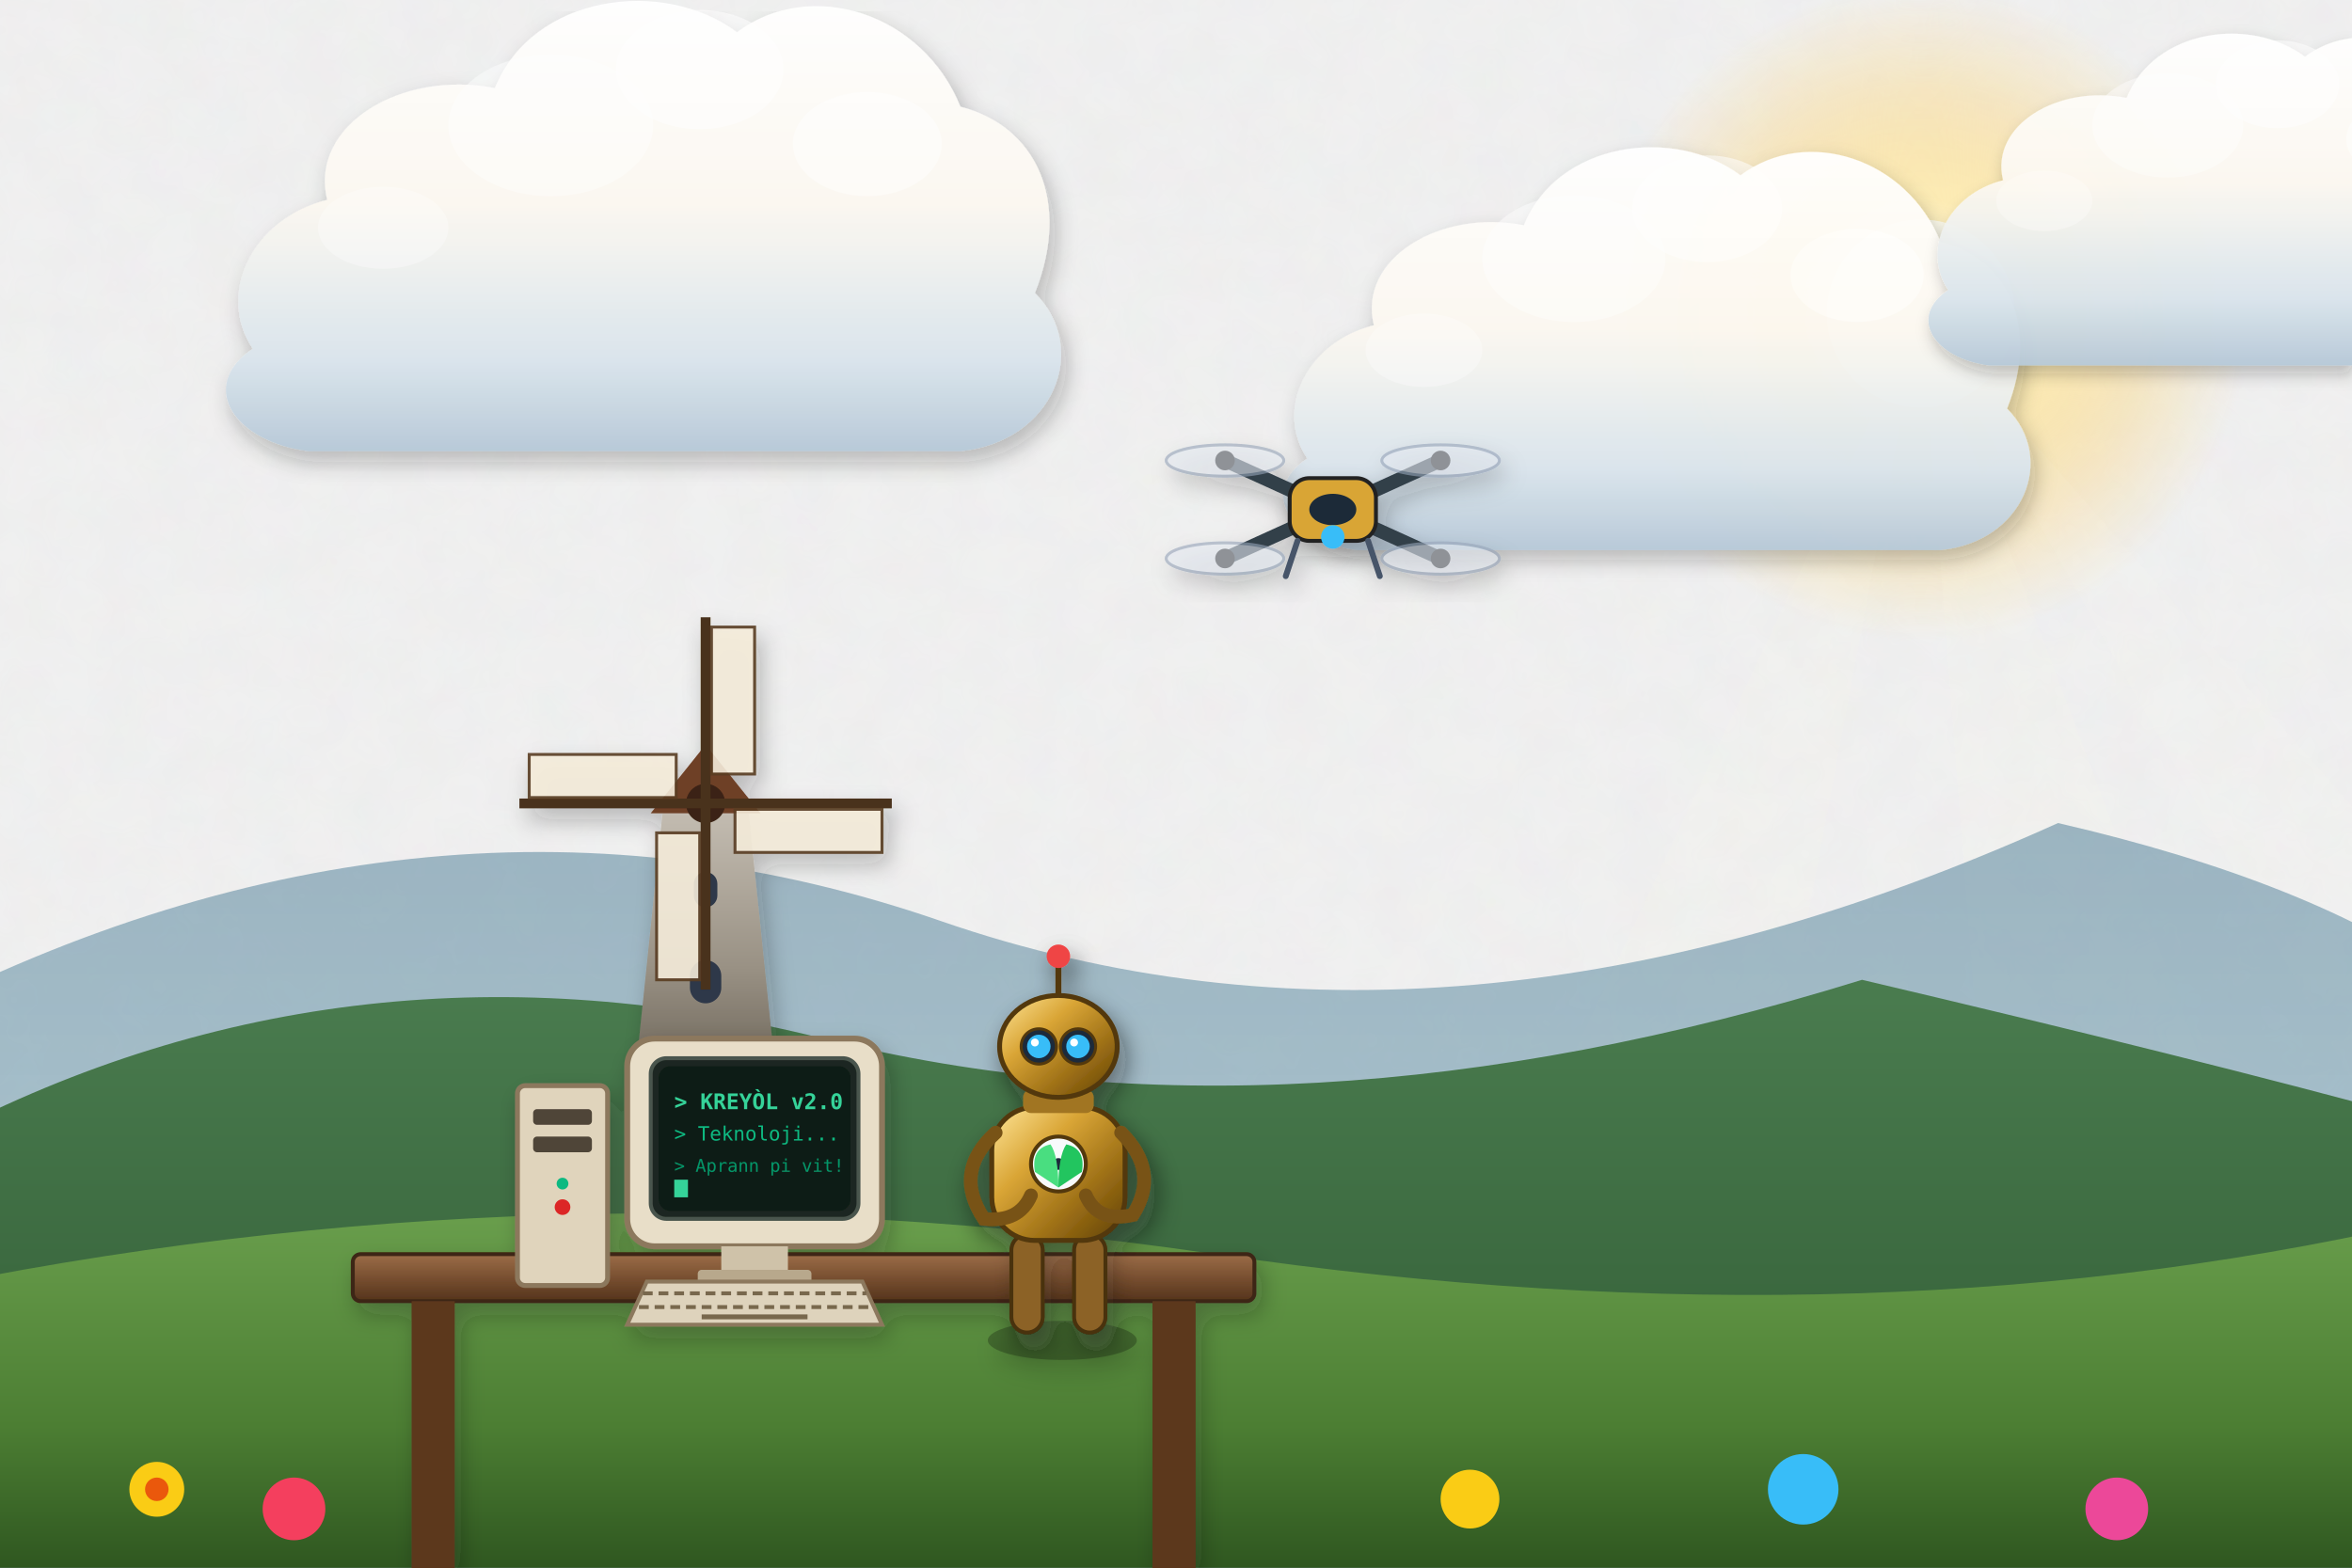
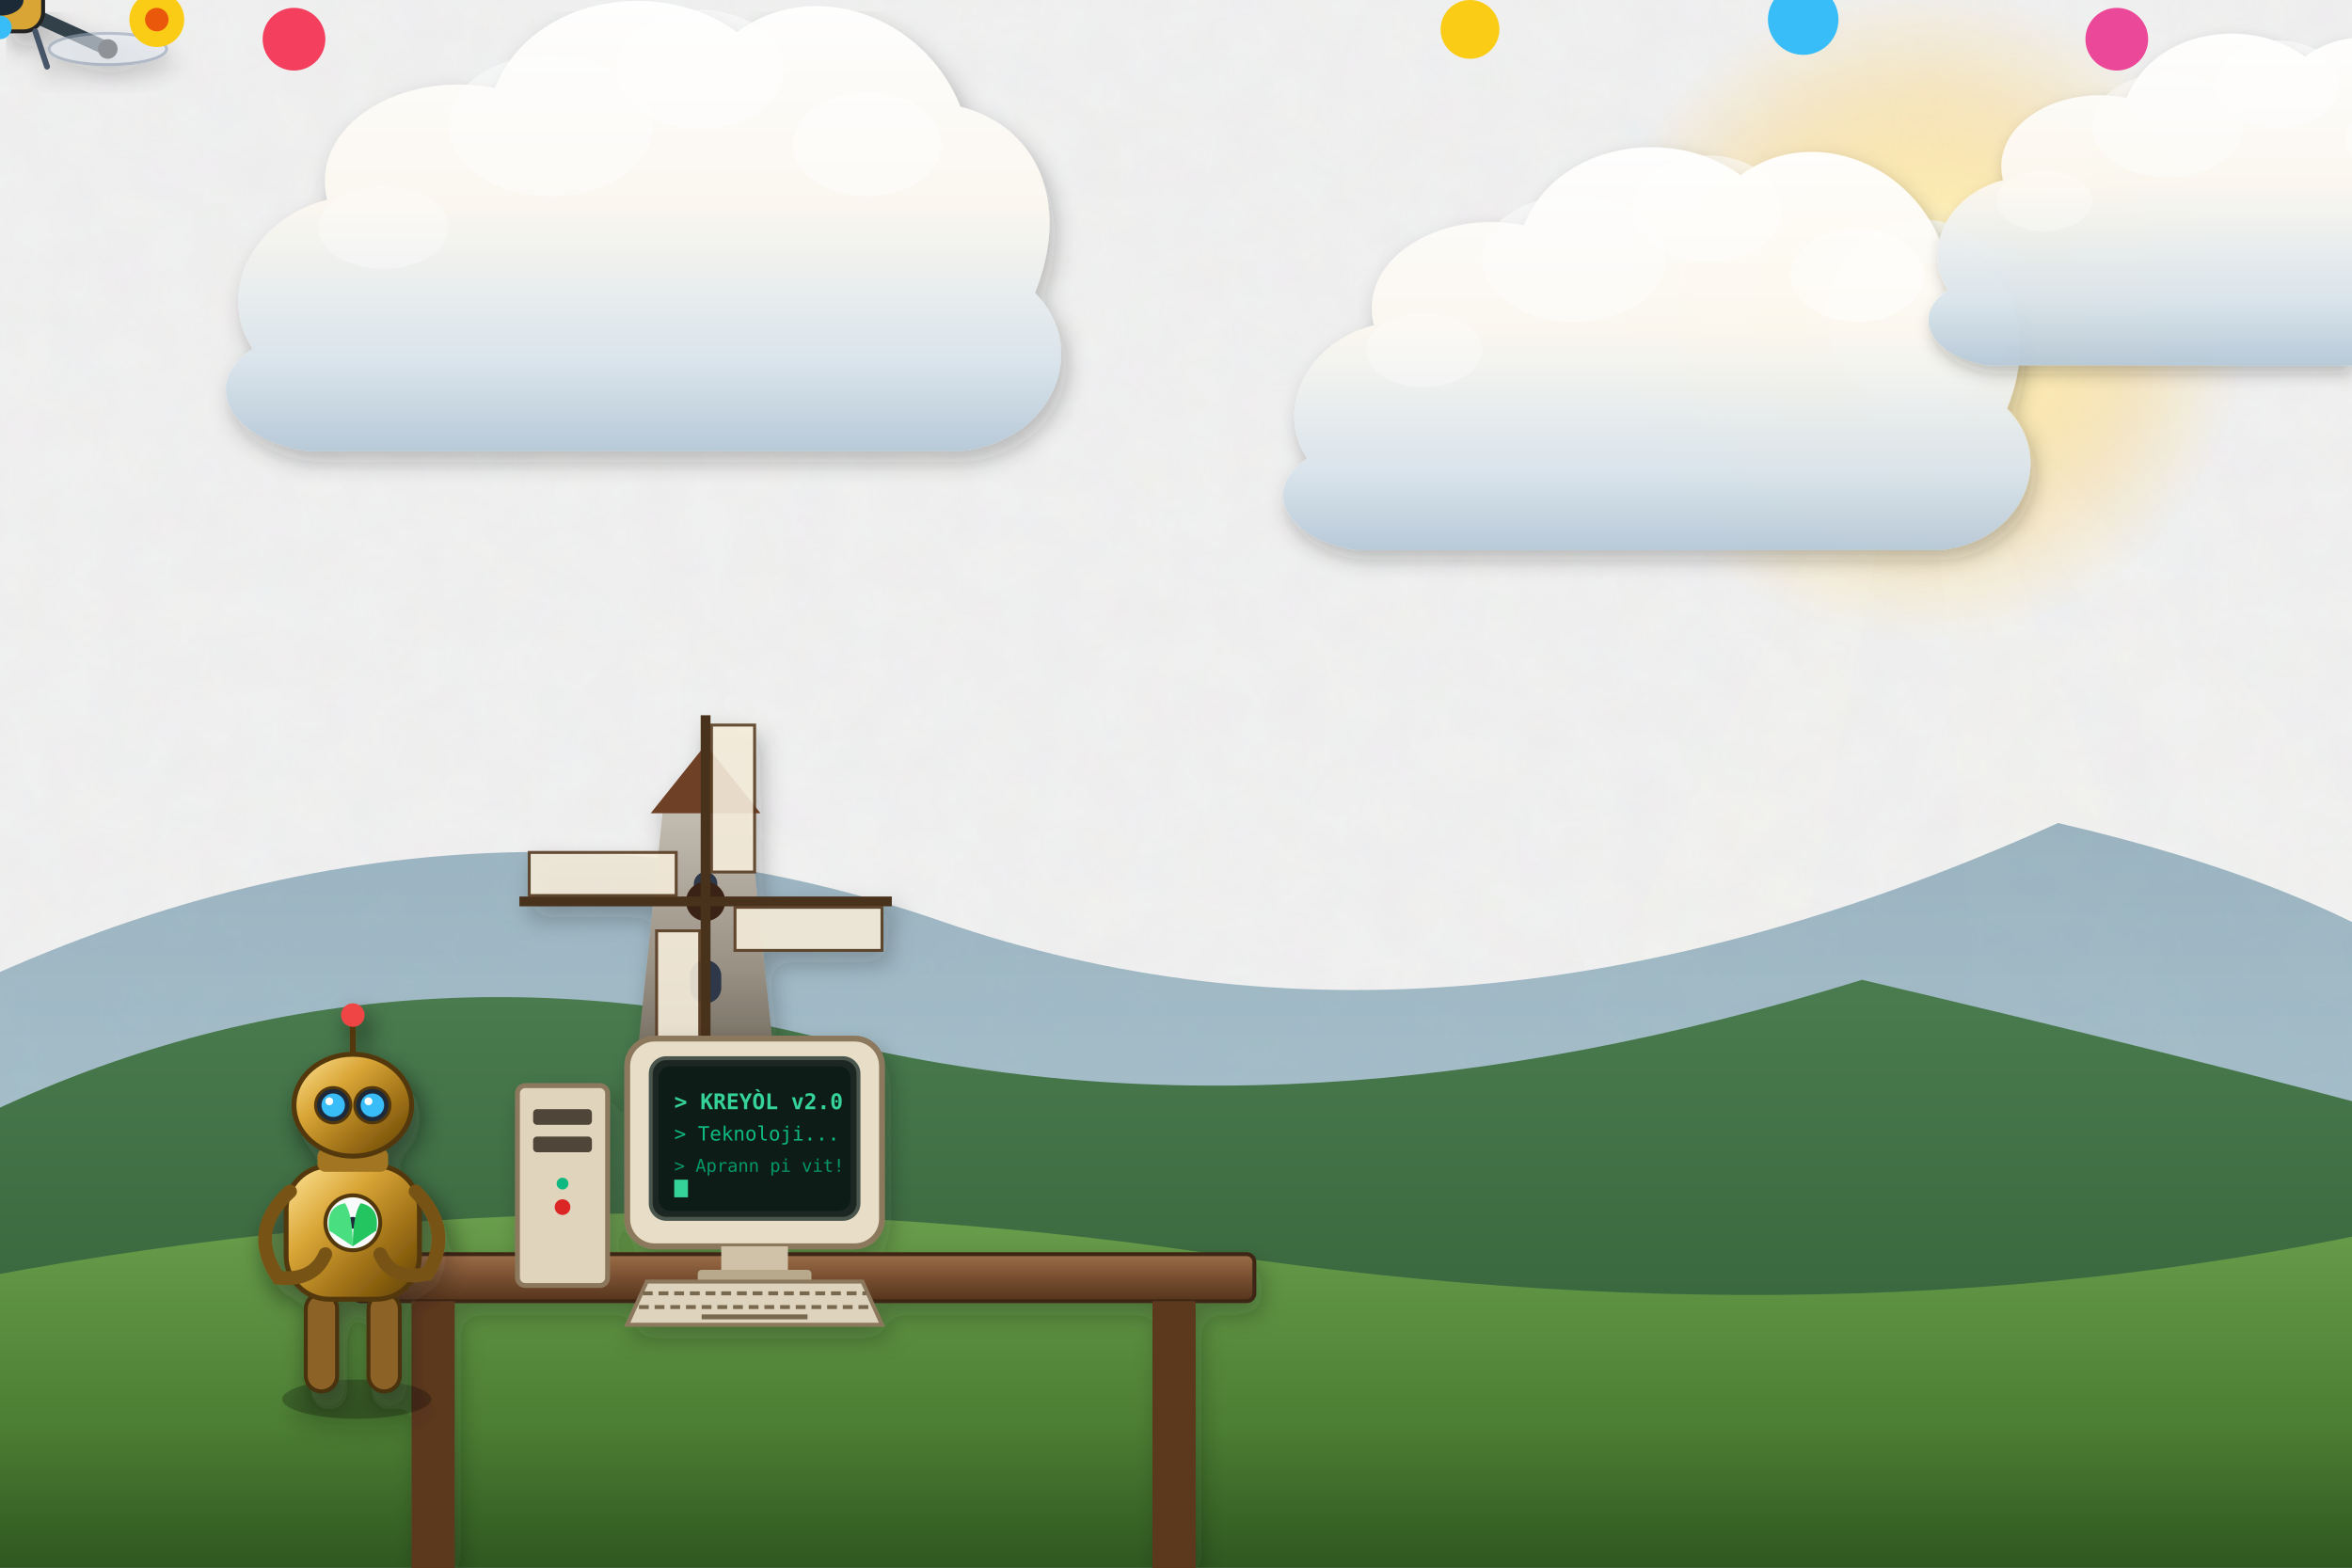
<svg xmlns="http://www.w3.org/2000/svg" viewBox="0 0 1200 800" width="1200" height="800">
  <defs>
    <filter id="ghibliPaper" x="0%" y="0%" width="100%" height="100%">
      <feTurbulence type="fractalNoise" baseFrequency="0.04" numOctaves="3" result="noise" seed="42" />
      <feColorMatrix type="matrix" values="1 0 0 0 0  0 1 0 0 0  0 0 1 0 0  0 0 0 0.035 0" in="noise" result="coloredNoise" />
      <feComposite operator="in" in2="SourceGraphic" />
    </filter>
    <filter id="softGlow" x="-20%" y="-20%" width="140%" height="140%">
      <feGaussianBlur stdDeviation="8" result="blur" />
      <feComposite in="SourceGraphic" in2="blur" operator="over" />
    </filter>
    <filter id="dropShadow" x="-20%" y="-20%" width="140%" height="140%">
      <feDropShadow dx="3" dy="6" stdDeviation="6" flood-color="#141e28" flood-opacity="0.28" />
    </filter>
+     <style>
+       /* Animações dos elementos vivos da oficina tecnológica (Teknoloji / Tecnologia) */
+       .windmill-blades {
+         animation: windmillSpin 14s linear infinite;
+         transform-origin: 0px -50px;
+       }
+       @keyframes windmillSpin {
+         0% { transform: translate(0px, -50px) rotate(0deg); }
+         100% { transform: translate(0px, -50px) rotate(360deg); }
+       }
+ 
+       .drone-flight {
+         animation: droneBob 5.2s ease-in-out infinite;
+       }
+       @keyframes droneBob {
+         0%, 100% { transform: translate(680px, 260px) rotate(0deg); }
+         25% { transform: translate(695px, 242px) rotate(2deg); }
+         50% { transform: translate(670px, 255px) rotate(-1.5deg); }
+         75% { transform: translate(660px, 246px) rotate(1.5deg); }
+       }
+ 
+       .drone-rotor-blur {
+         animation: rotorSpin 0.1s linear infinite alternate;
+       }
+       @keyframes rotorSpin {
+         0% { transform: scaleX(1); opacity: 0.6; }
+         100% { transform: scaleX(0.4); opacity: 0.85; }
+       }
+ 
+       .robot-living {
+         animation: robotBreathe 4.4s ease-in-out infinite;
+         transform-origin: 360px 540px;
+       }
+       @keyframes robotBreathe {
+         0%, 100% { transform: translate(360px, -30px) scale(1); }
+         50% { transform: translate(360px, -33px) scale(1.02, 1.01); }
+       }
+ 
+       .robot-antenna-blink {
+         animation: antennaPulse 1.8s ease-in-out infinite;
+       }
+       @keyframes antennaPulse {
+         0%, 100% { opacity: 0.45; }
+         50% { opacity: 1; filter: drop-shadow(0 0 6px #ef4444); }
+       }
+ 
+       .crt-screen-glow {
+         animation: screenGlowPulse 3.2s ease-in-out infinite;
+       }
+       @keyframes screenGlowPulse {
+         0%, 100% { opacity: 0.94; }
+         50% { opacity: 1; filter: drop-shadow(0 0 5px rgba(52, 211, 153, 0.45)); }
+       }
+ 
+       .foreground-flowers-sway {
+         transform-origin: 600px 800px;
+         animation: flowerBreeze 4s ease-in-out infinite;
+       }
+       @keyframes flowerBreeze {
+         0%, 100% { transform: translate(0px, 750px) rotate(0deg); }
+         50% { transform: translate(0px, 750px) rotate(1.5deg); }
+       }
+     </style>
    <linearGradient id="skyDay" x1="0" y1="0" x2="0" y2="1">
      <stop offset="0%" stop-color="#236ca7" />
      <stop offset="35%" stop-color="#5fa3d6" />
      <stop offset="70%" stop-color="#b8e1f2" />
      <stop offset="100%" stop-color="#fdf3dc" />
    </linearGradient>
    <linearGradient id="skySunset" x1="0" y1="0" x2="0" y2="1">
      <stop offset="0%" stop-color="#31396b" />
      <stop offset="35%" stop-color="#73507b" />
      <stop offset="65%" stop-color="#cb6b5c" />
      <stop offset="85%" stop-color="#f29e5a" />
      <stop offset="100%" stop-color="#fedaa2" />
    </linearGradient>
    <linearGradient id="skyDusk" x1="0" y1="0" x2="0" y2="1">
      <stop offset="0%" stop-color="#121832" />
      <stop offset="40%" stop-color="#262f56" />
      <stop offset="70%" stop-color="#4e3d64" />
      <stop offset="90%" stop-color="#915264" />
      <stop offset="100%" stop-color="#d6846c" />
    </linearGradient>
    <linearGradient id="cloudBodyDay" x1="0" y1="0" x2="0" y2="1">
      <stop offset="0%" stop-color="#ffffff" />
      <stop offset="45%" stop-color="#fcf8f0" />
      <stop offset="80%" stop-color="#d9e4ec" />
      <stop offset="100%" stop-color="#b6c8d7" />
    </linearGradient>
    <linearGradient id="cloudBodySunset" x1="0" y1="0" x2="0" y2="1">
      <stop offset="0%" stop-color="#fff5e6" />
      <stop offset="40%" stop-color="#fbd0a5" />
      <stop offset="75%" stop-color="#cf8ca0" />
      <stop offset="100%" stop-color="#7e607c" />
    </linearGradient>
    <radialGradient id="sunGlowDay" cx="50%" cy="50%" r="50%">
      <stop offset="0%" stop-color="#fffced" stop-opacity="1" />
      <stop offset="35%" stop-color="#ffebaa" stop-opacity="0.85" />
      <stop offset="70%" stop-color="#ffd573" stop-opacity="0.35" />
      <stop offset="100%" stop-color="#ffd573" stop-opacity="0" />
    </radialGradient>
    <radialGradient id="sunGlowSunset" cx="50%" cy="50%" r="50%">
      <stop offset="0%" stop-color="#fff8db" stop-opacity="1" />
      <stop offset="30%" stop-color="#ffb753" stop-opacity="0.9" />
      <stop offset="65%" stop-color="#f46e45" stop-opacity="0.4" />
      <stop offset="100%" stop-color="#e04a43" stop-opacity="0" />
    </radialGradient>
    <linearGradient id="hillDistant" x1="0" y1="0" x2="0" y2="1">
      <stop offset="0%" stop-color="#6e94a8" />
      <stop offset="100%" stop-color="#93b9c7" />
    </linearGradient>
    <linearGradient id="hillMid" x1="0" y1="0" x2="0" y2="1">
      <stop offset="0%" stop-color="#4a7c4f" />
      <stop offset="50%" stop-color="#3c6a40" />
      <stop offset="100%" stop-color="#2d5231" />
    </linearGradient>
    <linearGradient id="hillNear" x1="0" y1="0" x2="0" y2="1">
      <stop offset="0%" stop-color="#699e4c" />
      <stop offset="60%" stop-color="#4c7e33" />
      <stop offset="100%" stop-color="#2f5720" />
    </linearGradient>
    <linearGradient id="woodTone" x1="0" y1="0" x2="0" y2="1">
      <stop offset="0%" stop-color="#9c6d48" />
      <stop offset="50%" stop-color="#784f30" />
      <stop offset="100%" stop-color="#55341c" />
    </linearGradient>
    <linearGradient id="brassTone" x1="0" y1="0" x2="1" y2="1">
      <stop offset="0%" stop-color="#ffe699" />
      <stop offset="35%" stop-color="#d9a536" />
      <stop offset="70%" stop-color="#996c14" />
      <stop offset="100%" stop-color="#5e4007" />
    </linearGradient>
    <linearGradient id="stoneTone" x1="0" y1="0" x2="0" y2="1">
      <stop offset="0%" stop-color="#c5beb3" />
      <stop offset="60%" stop-color="#999184" />
      <stop offset="100%" stop-color="#6c6458" />
    </linearGradient>
    <linearGradient id="waterTone" x1="0" y1="0" x2="0" y2="1">
      <stop offset="0%" stop-color="#47a5be" />
      <stop offset="50%" stop-color="#2a7796" />
      <stop offset="100%" stop-color="#144d6a" />
    </linearGradient>
  </defs>
  <rect width="1200" height="800" fill="url(#skyDay)" filter="url(#ghibliPaper)" />
  <g>
    <circle cx="980" cy="160" r="168" fill="url(#sunGlowDay)" />
    <circle cx="980" cy="160" r="48" fill="#fffded" />
    <polygon points="980,160 680,800 860,800" fill="#fffbe6" opacity="0.08" />
    <polygon points="980,160 1030,800 1220,800" fill="#fffbe6" opacity="0.08" />
    <polygon points="980,160 1340,800 1540,800" fill="#fffbe6" opacity="0.06" />
  </g>
  <g transform="translate(300, 140) scale(0.95)" opacity="0.95">
    <path d="M-180,40        C-200,10 -180,-30 -140,-40        C-150,-80 -100,-110 -50,-100        C-30,-150 40,-160 80,-130        C120,-160 180,-140 200,-90        C240,-80 260,-40 240,10        C270,40 250,90 200,95        L-150,95        C-190,90 -210,60 -180,40 Z" fill="url(#cloudBodyDay)" filter="url(#dropShadow)" />
    <ellipse cx="60" cy="-110" rx="45" ry="32" fill="#ffffff" opacity="0.55" />
    <ellipse cx="-20" cy="-80" rx="55" ry="38" fill="#ffffff" opacity="0.45" />
    <ellipse cx="150" cy="-70" rx="40" ry="28" fill="#ffffff" opacity="0.5" />
    <ellipse cx="-110" cy="-25" rx="35" ry="22" fill="#ffffff" opacity="0.35" />
  </g>
  <g transform="translate(820, 200) scale(0.85)" opacity="0.95">
    <path d="M-180,40        C-200,10 -180,-30 -140,-40        C-150,-80 -100,-110 -50,-100        C-30,-150 40,-160 80,-130        C120,-160 180,-140 200,-90        C240,-80 260,-40 240,10        C270,40 250,90 200,95        L-150,95        C-190,90 -210,60 -180,40 Z" fill="url(#cloudBodyDay)" filter="url(#dropShadow)" />
    <ellipse cx="60" cy="-110" rx="45" ry="32" fill="#ffffff" opacity="0.55" />
    <ellipse cx="-20" cy="-80" rx="55" ry="38" fill="#ffffff" opacity="0.45" />
    <ellipse cx="150" cy="-70" rx="40" ry="28" fill="#ffffff" opacity="0.5" />
    <ellipse cx="-110" cy="-25" rx="35" ry="22" fill="#ffffff" opacity="0.35" />
  </g>
  <g transform="translate(1120, 120) scale(0.7)" opacity="0.95">
    <path d="M-180,40        C-200,10 -180,-30 -140,-40        C-150,-80 -100,-110 -50,-100        C-30,-150 40,-160 80,-130        C120,-160 180,-140 200,-90        C240,-80 260,-40 240,10        C270,40 250,90 200,95        L-150,95        C-190,90 -210,60 -180,40 Z" fill="url(#cloudBodyDay)" filter="url(#dropShadow)" />
    <ellipse cx="60" cy="-110" rx="45" ry="32" fill="#ffffff" opacity="0.55" />
    <ellipse cx="-20" cy="-80" rx="55" ry="38" fill="#ffffff" opacity="0.45" />
    <ellipse cx="150" cy="-70" rx="40" ry="28" fill="#ffffff" opacity="0.5" />
    <ellipse cx="-110" cy="-25" rx="35" ry="22" fill="#ffffff" opacity="0.35" />
  </g>
  <path d="M-50,520 Q220,380 480,470 T1050,420 Q1180,450 1250,500 L1250,800 L-50,800 Z" fill="url(#hillDistant)" opacity="0.65" />
  <path d="M-30,580 Q180,470 420,530 T950,500 Q1120,540 1230,570 L1230,800 L-30,800 Z" fill="url(#hillMid)" />
  <g transform="translate(360, 460)" filter="url(#dropShadow)">
    <path d="M-36,90 L-22,-45 Q0,-55 22,-45 L36,90 Z" fill="url(#stoneTone)" />
    <path d="M-28,-45 L0,-80 L28,-45 Z" fill="#6e3f28" />
    <rect x="-6" y="-15" width="12" height="18" rx="6" fill="#2d3748" />
    <rect x="-8" y="30" width="16" height="22" rx="8" fill="#2d3748" />
-     <g transform="translate(0, -50)">
+     <g class="windmill-blades">
      <circle cx="0" cy="0" r="10" fill="#3a2312" />
      <line x1="0" y1="0" x2="0" y2="-95" stroke="#4a301a" stroke-width="5" />
      <rect x="3" y="-90" width="22" height="75" fill="#f4ebd9" opacity="0.9" stroke="#5a3d24" stroke-width="1.5" />
      <line x1="0" y1="0" x2="95" y2="0" stroke="#4a301a" stroke-width="5" />
      <rect x="15" y="3" width="75" height="22" fill="#f4ebd9" opacity="0.9" stroke="#5a3d24" stroke-width="1.5" />
      <line x1="0" y1="0" x2="0" y2="95" stroke="#4a301a" stroke-width="5" />
      <rect x="-25" y="15" width="22" height="75" fill="#f4ebd9" opacity="0.9" stroke="#5a3d24" stroke-width="1.5" />
      <line x1="0" y1="0" x2="-95" y2="0" stroke="#4a301a" stroke-width="5" />
      <rect x="-90" y="-25" width="75" height="22" fill="#f4ebd9" opacity="0.9" stroke="#5a3d24" stroke-width="1.5" />
    </g>
  </g>
  <path d="M-50,660 Q280,590 620,640 T1250,620 L1250,800 L-50,800 Z" fill="url(#hillNear)" />
-   <g transform="translate(680, 260)" filter="url(#dropShadow)">
+   <g class="drone-flight" filter="url(#dropShadow)">
    <line x1="-55" y1="-25" x2="55" y2="25" stroke="#333f48" stroke-width="7" stroke-linecap="round" />
    <line x1="-55" y1="25" x2="55" y2="-25" stroke="#333f48" stroke-width="7" stroke-linecap="round" />
    <rect x="-22" y="-16" width="44" height="32" rx="10" fill="#d9a536" stroke="#222" stroke-width="2" />
    <ellipse cx="0" cy="0" rx="12" ry="8" fill="#1b2a38" />
    <circle cx="0" cy="14" r="6" fill="#38bdf8" />
    <g transform="translate(-55, -25)">
      <circle cx="0" cy="0" r="5" fill="#111" />
-       <ellipse cx="0" cy="0" rx="30" ry="8" fill="#e2e8f0" opacity="0.6" stroke="#94a3b8" stroke-width="1.5" />
+       <ellipse class="drone-rotor-blur" cx="0" cy="0" rx="30" ry="8" fill="#e2e8f0" opacity="0.6" stroke="#94a3b8" stroke-width="1.5" />
    </g>
    <g transform="translate(55, -25)">
      <circle cx="0" cy="0" r="5" fill="#111" />
-       <ellipse cx="0" cy="0" rx="30" ry="8" fill="#e2e8f0" opacity="0.6" stroke="#94a3b8" stroke-width="1.5" />
+       <ellipse class="drone-rotor-blur" cx="0" cy="0" rx="30" ry="8" fill="#e2e8f0" opacity="0.6" stroke="#94a3b8" stroke-width="1.5" />
    </g>
    <g transform="translate(-55, 25)">
      <circle cx="0" cy="0" r="5" fill="#111" />
-       <ellipse cx="0" cy="0" rx="30" ry="8" fill="#e2e8f0" opacity="0.6" stroke="#94a3b8" stroke-width="1.5" />
+       <ellipse class="drone-rotor-blur" cx="0" cy="0" rx="30" ry="8" fill="#e2e8f0" opacity="0.6" stroke="#94a3b8" stroke-width="1.5" />
    </g>
    <g transform="translate(55, 25)">
      <circle cx="0" cy="0" r="5" fill="#111" />
-       <ellipse cx="0" cy="0" rx="30" ry="8" fill="#e2e8f0" opacity="0.6" stroke="#94a3b8" stroke-width="1.5" />
+       <ellipse class="drone-rotor-blur" cx="0" cy="0" rx="30" ry="8" fill="#e2e8f0" opacity="0.6" stroke="#94a3b8" stroke-width="1.5" />
    </g>
    <path d="M-18,16 L-24,34 M18,16 L24,34" stroke="#475569" stroke-width="3" stroke-linecap="round" />
  </g>
  <g transform="translate(180, 570)" filter="url(#dropShadow)">
    <rect x="0" y="70" width="460" height="24" rx="4" fill="url(#woodTone)" stroke="#3e2515" stroke-width="2" />
    <rect x="30" y="94" width="22" height="140" fill="#5c381e" />
    <rect x="408" y="94" width="22" height="140" fill="#5c381e" />
-     <g transform="translate(140, -40)">
+     <g class="crt-screen-glow" transform="translate(140, -40)">
      <rect x="0" y="0" width="130" height="106" rx="14" fill="#e8dec8" stroke="#8c785d" stroke-width="3" />
      <rect x="12" y="10" width="106" height="82" rx="8" fill="#1e2822" stroke="#4a554d" stroke-width="2" />
      <rect x="16" y="14" width="98" height="74" rx="6" fill="#0f1f17" />
      <text x="24" y="36" font-family="monospace" font-size="11" font-weight="bold" fill="#34d399">&gt; KREYÒL v2.0</text>
      <text x="24" y="52" font-family="monospace" font-size="10" fill="#10b981">&gt; Teknoloji...</text>
      <text x="24" y="68" font-family="monospace" font-size="9" fill="#059669">&gt; Aprann pi vit!</text>
      <rect x="24" y="72" width="7" height="9" fill="#34d399">
        <animate attributeName="opacity" values="1;0;1" dur="1s" repeatCount="indefinite" />
      </rect>
      <rect x="48" y="106" width="34" height="12" fill="#cfc2a9" />
      <rect x="36" y="118" width="58" height="8" rx="2" fill="#b8a88c" />
      <rect x="-56" y="24" width="46" height="102" rx="4" fill="#e0d4bc" stroke="#8c785d" stroke-width="2.5" />
      <rect x="-48" y="36" width="30" height="8" rx="2" fill="#504537" />
      <rect x="-48" y="50" width="30" height="8" rx="2" fill="#504537" />
      <circle cx="-33" cy="74" r="3" fill="#10b981" />
      <circle cx="-33" cy="86" r="4" fill="#dc2626" />
      <polygon points="10,124 120,124 130,146 0,146" fill="#ded3bc" stroke="#8c785d" stroke-width="2" />
      <line x1="8" y1="130" x2="122" y2="130" stroke="#78674d" stroke-width="2" stroke-dasharray="5 3" />
      <line x1="6" y1="137" x2="124" y2="137" stroke="#78674d" stroke-width="2" stroke-dasharray="5 3" />
      <line x1="38" y1="142" x2="92" y2="142" stroke="#78674d" stroke-width="2.5" />
    </g>
-     <g transform="translate(360, -30)" filter="url(#dropShadow)">
+     <g class="robot-living" filter="url(#dropShadow)">
      <ellipse cx="2" cy="144" rx="38" ry="10" fill="#000000" opacity="0.25" />
      <rect x="-24" y="90" width="16" height="50" rx="8" fill="#8c6227" stroke="#4a320f" stroke-width="2" />
      <rect x="8" y="90" width="16" height="50" rx="8" fill="#8c6227" stroke="#4a320f" stroke-width="2" />
      <rect x="-34" y="25" width="68" height="68" rx="22" fill="url(#brassTone)" stroke="#52390a" stroke-width="2.5" />
      <circle cx="0" cy="54" r="14" fill="#f8fafc" stroke="#52390a" stroke-width="2" />
      <line x1="0" y1="54" x2="8" y2="48" stroke="#dc2626" stroke-width="2" />
      <circle cx="0" cy="54" r="3" fill="#1e293b" />
      <rect x="-18" y="16" width="36" height="12" rx="4" fill="#a17521" />
      <ellipse cx="0" cy="-6" rx="30" ry="26" fill="url(#brassTone)" stroke="#52390a" stroke-width="2.5" />
      <circle cx="-10" cy="-6" r="9" fill="#1e293b" stroke="#52390a" stroke-width="1.5" />
      <circle cx="-10" cy="-6" r="6" fill="#38bdf8" />
      <circle cx="-12" cy="-8" r="2" fill="#ffffff" />
      <circle cx="10" cy="-6" r="9" fill="#1e293b" stroke="#52390a" stroke-width="1.5" />
      <circle cx="10" cy="-6" r="6" fill="#38bdf8" />
      <circle cx="8" cy="-8" r="2" fill="#ffffff" />
      <line x1="0" y1="-32" x2="0" y2="-48" stroke="#52390a" stroke-width="3" />
-       <circle cx="0" cy="-52" r="6" fill="#ef4444" />
+       <circle class="robot-antenna-blink" cx="0" cy="-52" r="6" fill="#ef4444" />
      <path d="M-32,38 Q-54,58 -38,82 Q-20,84 -14,70" fill="none" stroke="#785315" stroke-width="7" stroke-linecap="round" />
      <path d="M32,38 Q52,58 38,80 Q20,84 14,70" fill="none" stroke="#785315" stroke-width="7" stroke-linecap="round" />
      <path d="M0,66 Q0,50 4,44 Q14,46 12,58 Z" fill="#22c55e" />
      <path d="M0,66 Q0,50 -4,44 Q-14,46 -12,58 Z" fill="#4ade80" />
    </g>
  </g>
-   <g transform="translate(0, 750)">
+   <g class="foreground-flowers-sway">
    <circle cx="80" cy="10" r="14" fill="#facc15" />
    <circle cx="80" cy="10" r="6" fill="#ea580c" />
    <circle cx="150" cy="20" r="16" fill="#f43f5e" />
    <circle cx="750" cy="15" r="15" fill="#facc15" />
    <circle cx="920" cy="10" r="18" fill="#38bdf8" />
    <circle cx="1080" cy="20" r="16" fill="#ec4899" />
  </g>
</svg>
